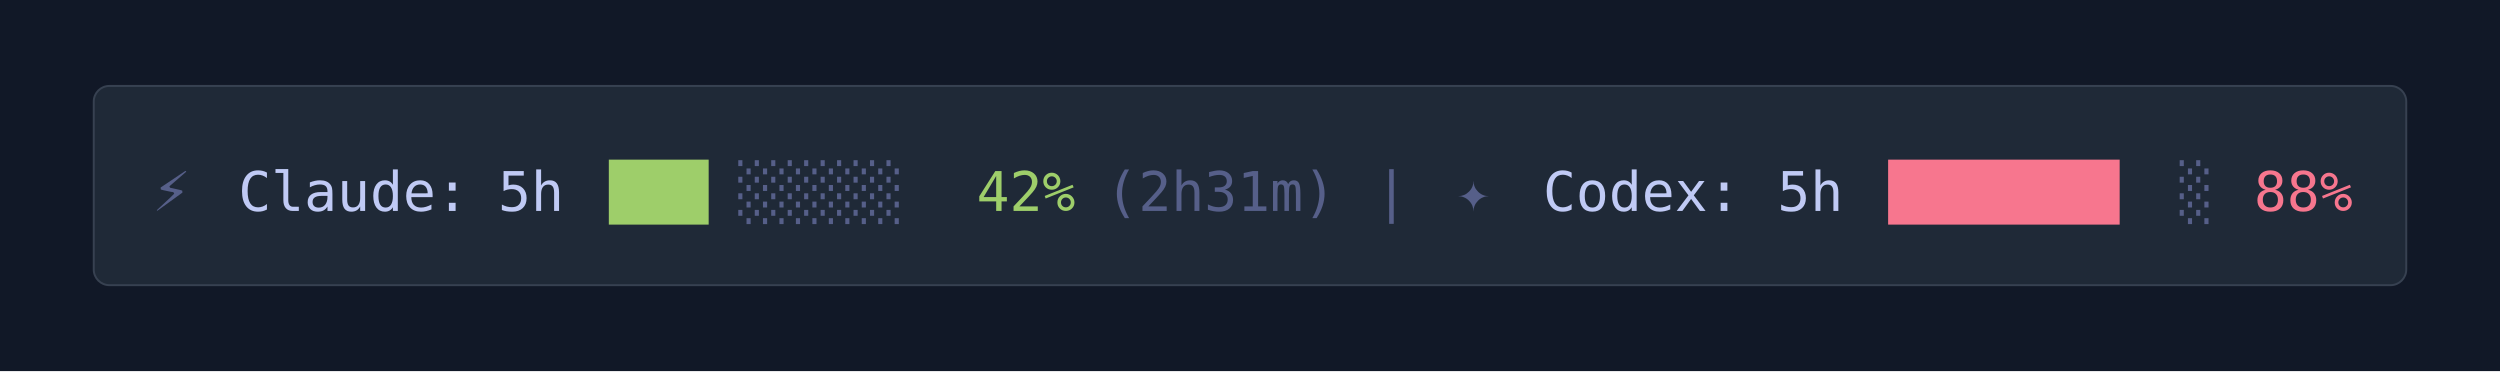
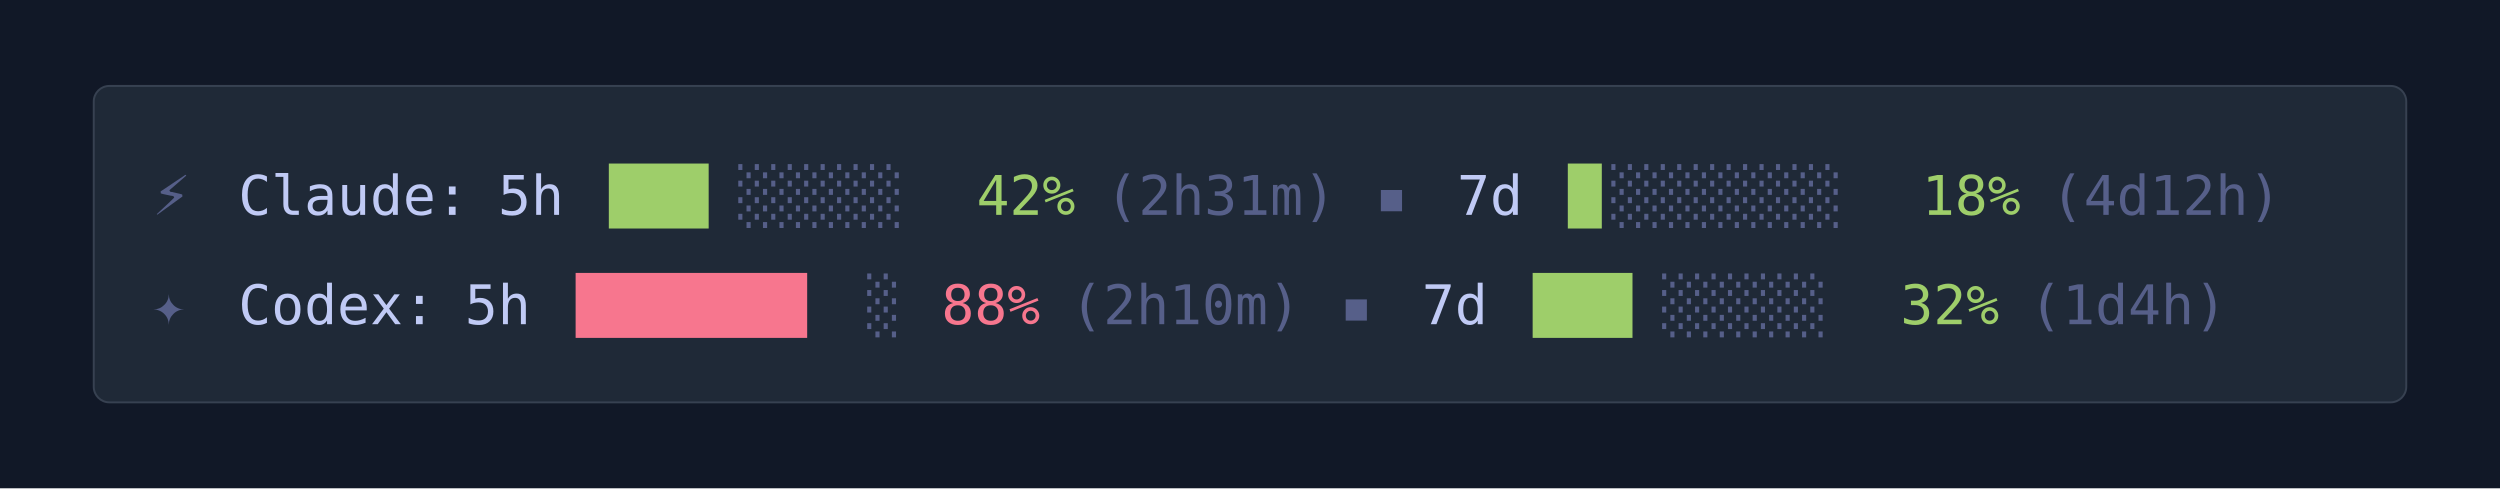
- <svg xmlns="http://www.w3.org/2000/svg" width="1280" height="190" viewBox="0 0 1280 190" role="img" aria-labelledby="title desc">
-   <rect width="1280" height="190" fill="#111827" />
-   <rect x="48" y="44" width="1184" height="102" rx="8" fill="#1f2937" stroke="#374151" />
-   <text x="78" y="108" fill="#565f89" font-family="ui-monospace, SFMono-Regular, Menlo, Consolas, monospace" font-size="28">⚡</text>
-   <text x="122" y="108" fill="#c0caf5" font-family="ui-monospace, SFMono-Regular, Menlo, Consolas, monospace" font-size="28">Claude:</text>
-   <text x="255" y="108" fill="#c0caf5" font-family="ui-monospace, SFMono-Regular, Menlo, Consolas, monospace" font-size="28">5h</text>
-   <text x="312" y="108" fill="#9ece6a" font-family="ui-monospace, SFMono-Regular, Menlo, Consolas, monospace" font-size="28">███</text>
-   <text x="378" y="108" fill="#565f89" font-family="ui-monospace, SFMono-Regular, Menlo, Consolas, monospace" font-size="28">░░░░░</text>
-   <text x="500" y="108" fill="#9ece6a" font-family="ui-monospace, SFMono-Regular, Menlo, Consolas, monospace" font-size="28">42%</text>
-   <text x="566" y="108" fill="#565f89" font-family="ui-monospace, SFMono-Regular, Menlo, Consolas, monospace" font-size="28">(2h31m)</text>
-   <text x="704" y="108" fill="#565f89" font-family="ui-monospace, SFMono-Regular, Menlo, Consolas, monospace" font-size="28">|</text>
-   <text x="746" y="108" fill="#565f89" font-family="ui-monospace, SFMono-Regular, Menlo, Consolas, monospace" font-size="28">✦</text>
-   <text x="790" y="108" fill="#c0caf5" font-family="ui-monospace, SFMono-Regular, Menlo, Consolas, monospace" font-size="28">Codex:</text>
-   <text x="910" y="108" fill="#c0caf5" font-family="ui-monospace, SFMono-Regular, Menlo, Consolas, monospace" font-size="28">5h</text>
-   <text x="967" y="108" fill="#f7768e" font-family="ui-monospace, SFMono-Regular, Menlo, Consolas, monospace" font-size="28">███████</text>
-   <text x="1116" y="108" fill="#565f89" font-family="ui-monospace, SFMono-Regular, Menlo, Consolas, monospace" font-size="28">░</text>
-   <text x="1154" y="108" fill="#f7768e" font-family="ui-monospace, SFMono-Regular, Menlo, Consolas, monospace" font-size="28">88%</text>
+ <svg xmlns="http://www.w3.org/2000/svg" width="1280" height="250" viewBox="0 0 1280 250" role="img" aria-labelledby="title desc">
+   <rect width="1280" height="250" fill="#111827" />
+   <rect x="48" y="44" width="1184" height="162" rx="8" fill="#1f2937" stroke="#374151" />
+   <text x="78" y="110" fill="#565f89" font-family="ui-monospace, SFMono-Regular, Menlo, Consolas, monospace" font-size="28">⚡</text>
+   <text x="122" y="110" fill="#c0caf5" font-family="ui-monospace, SFMono-Regular, Menlo, Consolas, monospace" font-size="28">Claude:</text>
+   <text x="255" y="110" fill="#c0caf5" font-family="ui-monospace, SFMono-Regular, Menlo, Consolas, monospace" font-size="28">5h</text>
+   <text x="312" y="110" fill="#9ece6a" font-family="ui-monospace, SFMono-Regular, Menlo, Consolas, monospace" font-size="28">███</text>
+   <text x="378" y="110" fill="#565f89" font-family="ui-monospace, SFMono-Regular, Menlo, Consolas, monospace" font-size="28">░░░░░</text>
+   <text x="500" y="110" fill="#9ece6a" font-family="ui-monospace, SFMono-Regular, Menlo, Consolas, monospace" font-size="28">42%</text>
+   <text x="566" y="110" fill="#565f89" font-family="ui-monospace, SFMono-Regular, Menlo, Consolas, monospace" font-size="28">(2h31m)</text>
+   <text x="704" y="110" fill="#565f89" font-family="ui-monospace, SFMono-Regular, Menlo, Consolas, monospace" font-size="28">▪</text>
+   <text x="746" y="110" fill="#c0caf5" font-family="ui-monospace, SFMono-Regular, Menlo, Consolas, monospace" font-size="28">7d</text>
+   <text x="803" y="110" fill="#9ece6a" font-family="ui-monospace, SFMono-Regular, Menlo, Consolas, monospace" font-size="28">█</text>
+   <text x="825" y="110" fill="#565f89" font-family="ui-monospace, SFMono-Regular, Menlo, Consolas, monospace" font-size="28">░░░░░░░</text>
+   <text x="984" y="110" fill="#9ece6a" font-family="ui-monospace, SFMono-Regular, Menlo, Consolas, monospace" font-size="28">18%</text>
+   <text x="1050" y="110" fill="#565f89" font-family="ui-monospace, SFMono-Regular, Menlo, Consolas, monospace" font-size="28">(4d12h)</text>
+   <text x="78" y="166" fill="#565f89" font-family="ui-monospace, SFMono-Regular, Menlo, Consolas, monospace" font-size="28">✦</text>
+   <text x="122" y="166" fill="#c0caf5" font-family="ui-monospace, SFMono-Regular, Menlo, Consolas, monospace" font-size="28">Codex:</text>
+   <text x="238" y="166" fill="#c0caf5" font-family="ui-monospace, SFMono-Regular, Menlo, Consolas, monospace" font-size="28">5h</text>
+   <text x="295" y="166" fill="#f7768e" font-family="ui-monospace, SFMono-Regular, Menlo, Consolas, monospace" font-size="28">███████</text>
+   <text x="444" y="166" fill="#565f89" font-family="ui-monospace, SFMono-Regular, Menlo, Consolas, monospace" font-size="28">░</text>
+   <text x="482" y="166" fill="#f7768e" font-family="ui-monospace, SFMono-Regular, Menlo, Consolas, monospace" font-size="28">88%</text>
+   <text x="548" y="166" fill="#565f89" font-family="ui-monospace, SFMono-Regular, Menlo, Consolas, monospace" font-size="28">(2h10m)</text>
+   <text x="686" y="166" fill="#565f89" font-family="ui-monospace, SFMono-Regular, Menlo, Consolas, monospace" font-size="28">▪</text>
+   <text x="728" y="166" fill="#c0caf5" font-family="ui-monospace, SFMono-Regular, Menlo, Consolas, monospace" font-size="28">7d</text>
+   <text x="785" y="166" fill="#9ece6a" font-family="ui-monospace, SFMono-Regular, Menlo, Consolas, monospace" font-size="28">███</text>
+   <text x="851" y="166" fill="#565f89" font-family="ui-monospace, SFMono-Regular, Menlo, Consolas, monospace" font-size="28">░░░░░</text>
+   <text x="973" y="166" fill="#9ece6a" font-family="ui-monospace, SFMono-Regular, Menlo, Consolas, monospace" font-size="28">32%</text>
+   <text x="1039" y="166" fill="#565f89" font-family="ui-monospace, SFMono-Regular, Menlo, Consolas, monospace" font-size="28">(1d4h)</text>
</svg>
